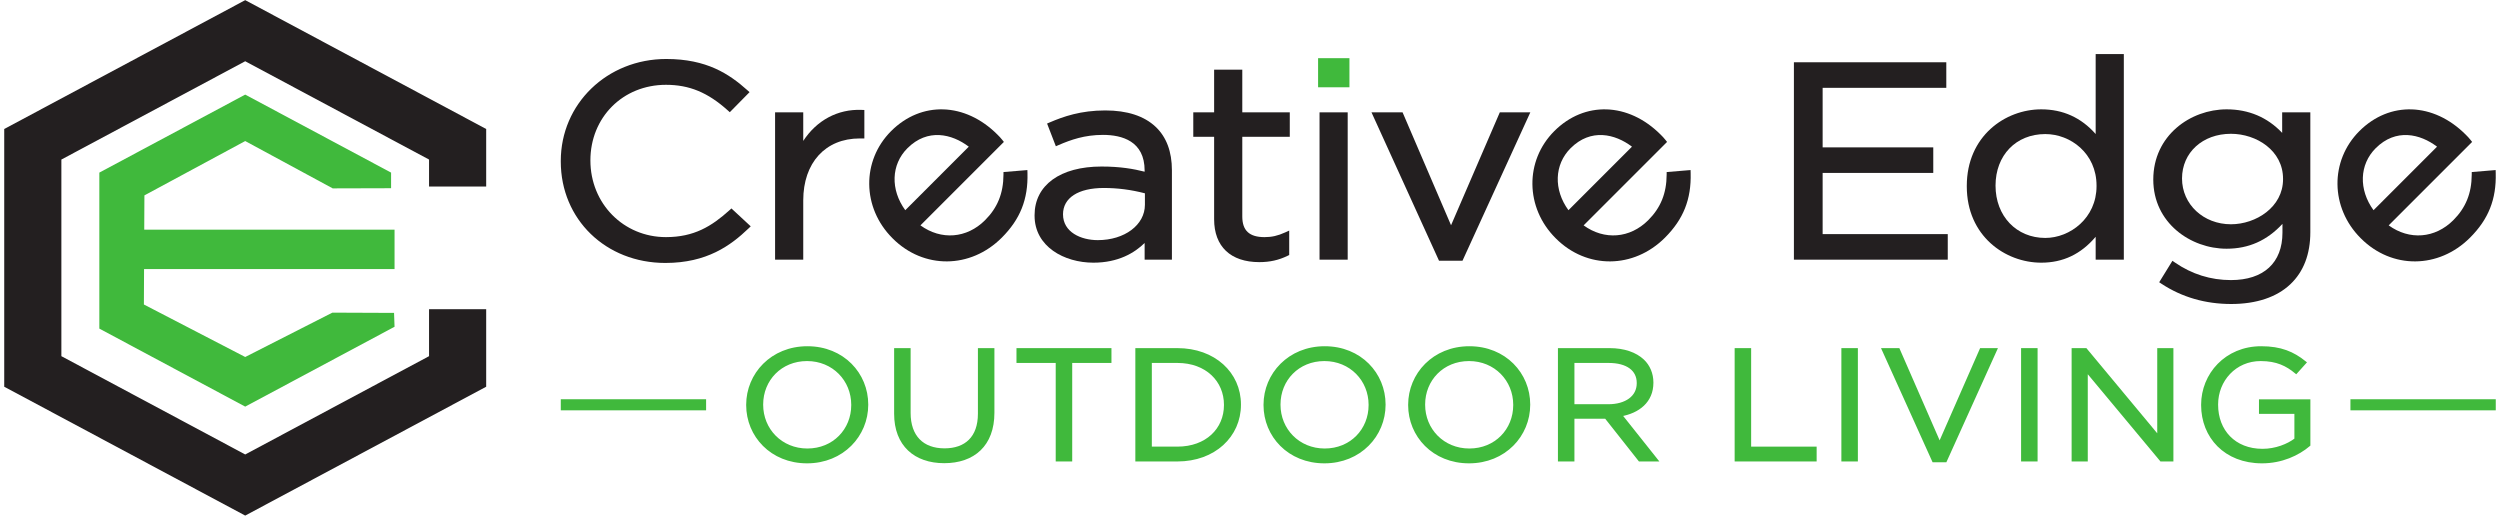
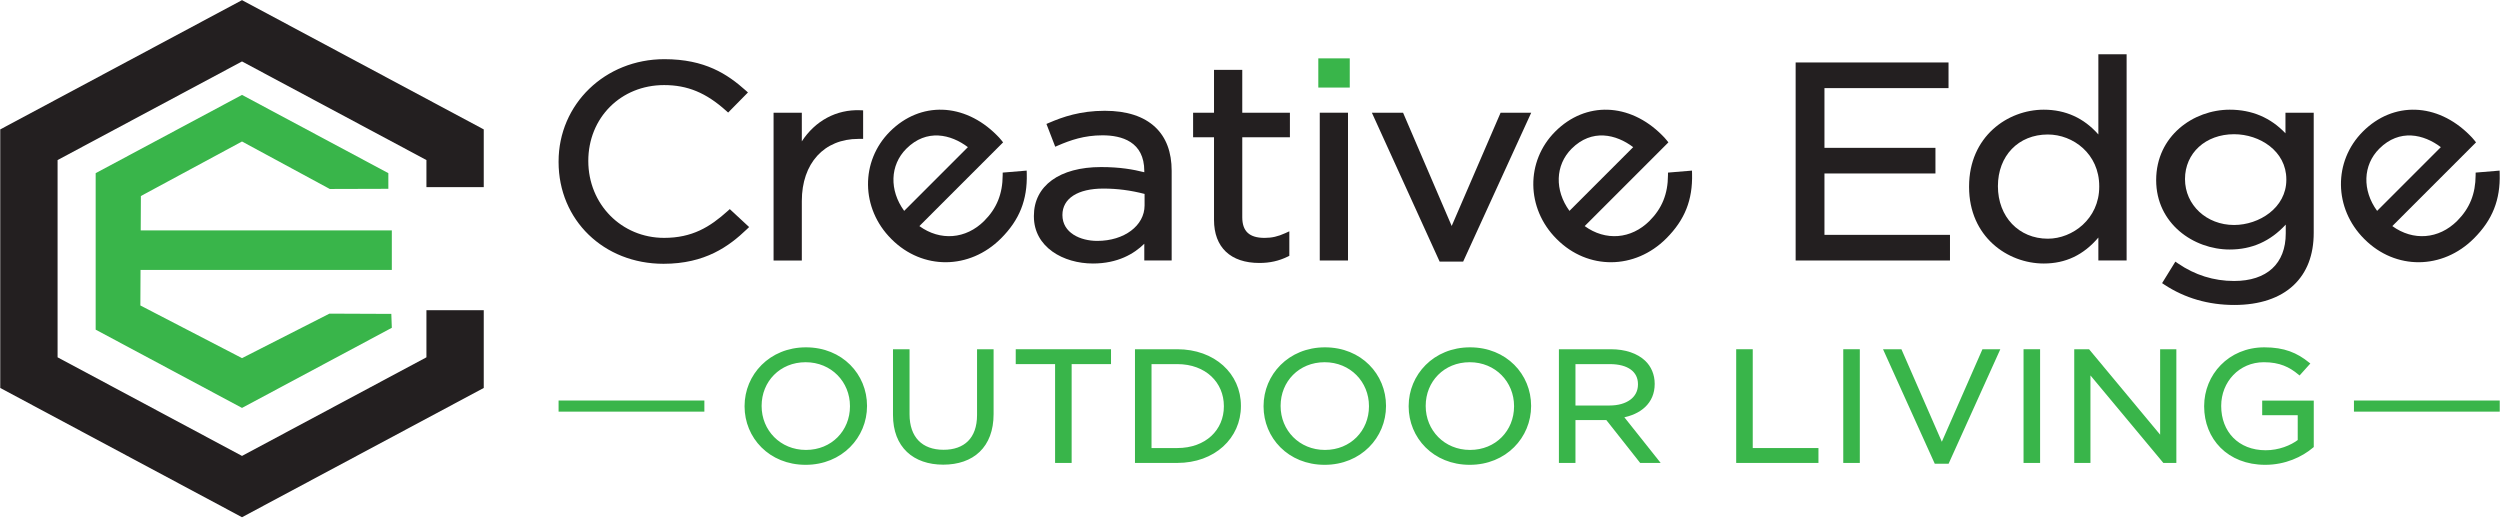
- <svg xmlns="http://www.w3.org/2000/svg" role="img" aria-label="Creative Edge Outdoor Living" viewBox="22.374 27.720 747.252 154.836">
+ <svg xmlns="http://www.w3.org/2000/svg" role="img" aria-label="Creative Edge Outdoor Living" viewBox="23.562 27.720 744.876 154.242">
  <path fill-rule="nonzero" fill="#231F20" fill-opacity="1" d="M 95.668 181.828 L 23.637 143.312 L 23.637 66.277 L 95.668 27.762 L 167.695 66.277 L 167.695 83.48 L 150.617 83.48 L 150.617 75.41 L 95.668 46.027 L 40.719 75.41 L 40.719 134.18 L 95.668 163.562 L 150.617 134.18 L 150.617 120.137 L 167.695 120.137 L 167.695 143.312 Z M 95.668 181.828 " />
-   <path fill-rule="nonzero" fill="#40B93C" fill-opacity="1" d="M 140.305 108.141 L 140.305 96.375 L 65.488 96.375 L 65.539 86.121 L 95.668 69.879 L 121.82 84.027 L 139.27 83.977 L 139.27 79.312 L 95.668 55.996 L 52.066 79.312 L 52.066 125.941 L 95.668 149.258 L 140.305 125.387 L 140.156 121.246 L 121.719 121.168 L 95.668 134.426 L 65.383 118.734 L 65.434 108.141 Z M 140.305 108.141 " />
+   <path fill-rule="nonzero" fill="#39B54A" fill-opacity="1" d="M 140.305 108.141 L 140.305 96.375 L 65.488 96.375 L 65.539 86.121 L 95.668 69.879 L 121.82 84.027 L 139.27 83.977 L 139.27 79.312 L 95.668 55.996 L 52.066 79.312 L 52.066 125.941 L 95.668 149.258 L 140.305 125.387 L 140.156 121.246 L 121.719 121.168 L 95.668 134.426 L 65.383 118.734 L 65.434 108.141 Z M 140.305 108.141 " />
  <path fill-rule="nonzero" fill="#231F20" fill-opacity="1" d="M 240.406 90.562 C 235.062 95.383 229.789 98.594 221.43 98.594 C 208.766 98.594 198.844 88.598 198.844 75.672 C 198.844 62.789 208.551 53.07 221.43 53.07 C 228.402 53.07 233.926 55.352 239.887 60.699 L 240.512 61.258 L 246.414 55.266 L 245.727 54.652 C 240.309 49.824 233.621 45.352 221.516 45.352 C 203.84 45.352 189.992 58.742 189.992 75.836 L 189.992 75.996 C 189.992 93.281 203.434 106.316 221.254 106.316 C 233.668 106.316 240.777 101.109 246.098 96.012 L 246.766 95.371 L 241 90.023 Z M 240.406 90.562 " />
  <path fill-rule="nonzero" fill="#231F20" fill-opacity="1" d="M 262.465 69.84 L 262.465 61.301 L 254.047 61.301 L 254.047 105.336 L 262.465 105.336 L 262.465 87.613 C 262.465 76.367 269.086 69.102 279.336 69.102 L 280.73 69.102 L 280.73 60.598 L 279.887 60.566 C 272.758 60.281 266.457 63.707 262.465 69.84 " />
  <path fill-rule="nonzero" fill="#231F20" fill-opacity="1" d="M 293.598 72.031 C 299.645 65.984 306.895 67.734 311.945 71.562 L 292.961 90.551 C 288.492 84.422 288.707 76.922 293.598 72.031 M 288.723 66.91 C 279.863 75.77 280.031 89.816 289.102 98.887 L 289.215 99.004 C 298.438 108.223 312.445 108.121 321.801 98.766 C 327.32 93.246 329.691 87.297 329.488 79.477 L 329.461 78.551 L 322.316 79.145 L 322.312 79.945 C 322.285 85.492 320.539 89.809 316.812 93.531 C 311.344 99.004 303.688 99.578 297.492 95.082 L 322.434 70.141 L 321.953 69.531 C 321.465 68.91 321.082 68.527 320.504 67.945 C 310.844 58.285 297.773 57.863 288.723 66.91 " />
  <path fill-rule="nonzero" fill="#231F20" fill-opacity="1" d="M 350.492 99.496 C 345.492 99.496 340.109 97.133 340.109 91.781 C 340.109 86.852 344.672 83.906 352.309 83.906 C 356.441 83.906 360.465 84.43 364.59 85.5 L 364.59 88.922 C 364.59 94.949 358.527 99.496 350.492 99.496 M 352.742 60.73 C 345.43 60.73 340.234 62.543 336.121 64.316 L 335.348 64.648 L 337.969 71.438 L 338.805 71.074 C 342.449 69.5 346.57 68.039 352.047 68.039 C 357.73 68.039 364.504 69.887 364.504 78.695 L 364.504 79.039 C 361.184 78.203 357.254 77.496 351.617 77.496 C 339.277 77.496 331.609 83.062 331.609 92.027 L 331.609 92.191 C 331.609 101.41 340.453 106.234 349.191 106.234 C 356.609 106.234 361.473 103.328 364.504 100.344 L 364.504 105.332 L 372.66 105.332 L 372.66 78.613 C 372.66 73.043 371.023 68.676 367.797 65.629 C 364.355 62.379 359.289 60.73 352.742 60.73 " />
  <path fill-rule="nonzero" fill="#231F20" fill-opacity="1" d="M 393.695 48.543 L 385.277 48.543 L 385.277 61.301 L 379.047 61.301 L 379.047 68.613 L 385.277 68.613 L 385.277 93.254 C 385.277 101.398 390.203 106.07 398.793 106.07 C 401.918 106.07 404.598 105.469 407.227 104.184 L 407.719 103.941 L 407.719 96.641 L 406.48 97.203 C 404.305 98.191 402.527 98.598 400.348 98.598 C 395.809 98.598 393.695 96.637 393.695 92.438 L 393.695 68.613 L 407.891 68.613 L 407.891 61.301 L 393.695 61.301 Z M 393.695 48.543 " />
  <path fill-rule="nonzero" fill="#231F20" fill-opacity="1" d="M 416.785 105.336 L 425.199 105.336 L 425.199 61.301 L 416.785 61.301 Z M 416.785 105.336 " />
-   <path fill-rule="nonzero" fill="#40B93C" fill-opacity="1" d="M 416.352 53.809 L 425.723 53.809 L 425.723 45.109 L 416.352 45.109 Z M 416.352 53.809 " />
+   <path fill-rule="nonzero" fill="#39B54A" fill-opacity="1" d="M 416.352 53.809 L 425.723 53.809 L 425.723 45.109 L 416.352 45.109 Z M 416.352 53.809 " />
  <path fill-rule="nonzero" fill="#231F20" fill-opacity="1" d="M 456.094 95.051 L 441.605 61.301 L 432.312 61.301 L 452.5 105.66 L 459.512 105.66 L 479.789 61.301 L 470.668 61.301 Z M 456.094 95.051 " />
  <path fill-rule="nonzero" fill="#231F20" fill-opacity="1" d="M 491.82 72.027 C 497.871 65.98 505.117 67.734 510.172 71.562 L 491.184 90.551 C 486.715 84.422 486.93 76.922 491.82 72.027 M 486.949 66.91 C 478.09 75.77 478.254 89.816 487.324 98.887 L 487.438 99 C 496.66 108.223 510.672 108.121 520.027 98.766 C 525.547 93.246 527.918 87.297 527.711 79.477 L 527.688 78.551 L 520.543 79.145 L 520.535 79.945 C 520.508 85.492 518.762 89.809 515.039 93.531 C 509.566 99.004 501.91 99.578 495.719 95.082 L 520.66 70.141 L 520.176 69.531 C 519.688 68.91 519.305 68.527 518.727 67.945 C 509.066 58.289 495.996 57.863 486.949 66.91 " />
  <path fill-rule="nonzero" fill="#231F20" fill-opacity="1" d="M 567.16 79.406 L 600.23 79.406 L 600.23 71.77 L 567.16 71.77 L 567.16 53.973 L 604.125 53.973 L 604.125 46.332 L 558.574 46.332 L 558.574 105.336 L 604.559 105.336 L 604.559 97.695 L 567.16 97.695 Z M 567.16 79.406 " />
  <path fill-rule="nonzero" fill="#231F20" fill-opacity="1" d="M 633.715 98.84 C 625.094 98.84 618.84 92.328 618.84 83.195 C 618.84 74.125 624.957 67.793 633.715 67.793 C 641.242 67.793 649.031 73.555 649.031 83.195 L 649.031 83.359 C 649.031 92.922 641.082 98.84 633.715 98.84 M 648.77 67.781 C 644.457 62.883 638.996 60.402 632.508 60.402 C 621.715 60.402 610.25 68.418 610.25 83.277 L 610.25 83.441 C 610.25 98.246 621.715 106.234 632.508 106.234 C 639.008 106.234 644.352 103.699 648.77 98.496 L 648.77 105.332 L 657.188 105.332 L 657.188 43.879 L 648.77 43.879 Z M 648.77 67.781 " />
  <path fill-rule="nonzero" fill="#231F20" fill-opacity="1" d="M 689.203 94.754 C 681.004 94.754 674.582 88.812 674.582 81.066 C 674.582 73.328 680.73 67.711 689.203 67.711 C 696.859 67.711 704.777 72.738 704.777 81.148 L 704.777 81.312 C 704.777 89.613 696.691 94.754 689.203 94.754 M 704.516 67.438 C 700.086 62.766 694.508 60.402 687.906 60.402 C 677.137 60.402 665.992 68.191 665.992 81.395 C 665.992 94.332 677.137 102.062 687.906 102.062 C 694.492 102.062 699.977 99.629 704.602 94.637 L 704.602 97.262 C 704.602 106.27 698.988 111.438 689.203 111.438 C 683.152 111.438 677.523 109.672 672.473 106.195 L 671.715 105.672 L 667.758 112.082 L 668.465 112.551 C 674.555 116.555 681.559 118.586 689.289 118.586 C 696.766 118.586 702.871 116.551 706.941 112.703 C 710.918 108.949 712.934 103.699 712.934 97.098 L 712.934 61.301 L 704.516 61.301 Z M 704.516 67.438 " />
  <path fill-rule="nonzero" fill="#231F20" fill-opacity="1" d="M 732.461 72.027 C 738.508 65.98 745.754 67.734 750.809 71.562 L 731.824 90.551 C 727.352 84.422 727.566 76.922 732.461 72.027 M 727.586 66.91 C 718.727 75.77 718.891 89.816 727.961 98.887 L 728.078 99 C 737.297 108.223 751.309 108.121 760.664 98.766 C 766.184 93.246 768.555 87.297 768.348 79.477 L 768.324 78.551 L 761.18 79.145 L 761.176 79.945 C 761.145 85.492 759.398 89.809 755.676 93.531 C 750.203 99.004 742.547 99.578 736.355 95.082 L 761.297 70.141 L 760.812 69.531 C 760.324 68.91 759.941 68.527 759.363 67.945 C 749.703 58.289 736.637 57.863 727.586 66.91 " />
-   <path fill-rule="nonzero" fill="#40B93C" fill-opacity="1" d="M 277.312 148.805 L 277.312 148.711 C 277.312 141.246 271.551 135.141 263.598 135.141 C 255.648 135.141 249.984 141.152 249.984 148.617 L 249.984 148.711 C 249.984 156.176 255.746 162.281 263.699 162.281 C 271.648 162.281 277.312 156.27 277.312 148.805 M 245.91 148.805 L 245.91 148.711 C 245.91 139.648 253.113 131.711 263.699 131.711 C 274.281 131.711 281.391 139.555 281.391 148.617 L 281.391 148.711 C 281.391 157.773 274.184 165.711 263.598 165.711 C 253.016 165.711 245.91 157.867 245.91 148.805 " />
-   <path fill="none" stroke-width="1.008" stroke-linecap="butt" stroke-linejoin="miter" stroke="#40B93C" stroke-opacity="1" stroke-miterlimit="10" d="M -0.002 0.001 L -0.002 0.095 C -0.002 7.585 -5.783 13.711 -13.763 13.711 C -21.739 13.711 -27.422 7.679 -27.422 0.189 L -27.422 0.095 C -27.422 -7.395 -21.641 -13.521 -13.661 -13.521 C -5.685 -13.521 -0.002 -7.489 -0.002 0.001 Z M -31.51 0.001 L -31.51 0.095 C -31.51 9.188 -24.282 17.152 -13.661 17.152 C -3.043 17.152 4.09 9.282 4.09 0.189 L 4.09 0.095 C 4.09 -8.998 -3.141 -16.962 -13.763 -16.962 C -24.38 -16.962 -31.51 -9.092 -31.51 0.001 Z M -31.51 0.001 " transform="matrix(0.996654, 0, 0, -0.996654, 277.3143, 148.8053)" />
-   <path fill-rule="nonzero" fill="#40B93C" fill-opacity="1" d="M 290.133 151.387 L 290.133 132.277 L 294.059 132.277 L 294.059 151.152 C 294.059 158.246 298.035 162.234 304.691 162.234 C 311.102 162.234 315.176 158.574 315.176 151.387 L 315.176 132.277 L 319.102 132.277 L 319.102 151.105 C 319.102 160.688 313.289 165.664 304.594 165.664 C 295.996 165.664 290.133 160.688 290.133 151.387 " />
-   <path fill="none" stroke-width="1.008" stroke-linecap="butt" stroke-linejoin="miter" stroke="#40B93C" stroke-opacity="1" stroke-miterlimit="10" d="M 0 0.001 L 0 19.175 L 3.939 19.175 L 3.939 0.237 C 3.939 -6.881 7.929 -10.883 14.608 -10.883 C 21.039 -10.883 25.127 -7.21 25.127 0.001 L 25.127 19.175 L 29.066 19.175 L 29.066 0.284 C 29.066 -9.331 23.234 -14.324 14.51 -14.324 C 5.883 -14.324 0 -9.331 0 0.001 Z M 0 0.001 " transform="matrix(0.996654, 0, 0, -0.996654, 290.1327, 151.3882)" />
-   <path fill-rule="nonzero" fill="#40B93C" fill-opacity="1" stroke-width="1.008" stroke-linecap="butt" stroke-linejoin="miter" stroke="#40B93C" stroke-opacity="1" stroke-miterlimit="10" d="M -0.002 0.002 L -11.768 0.002 L -11.768 3.439 L 15.707 3.439 L 15.707 0.002 L 3.937 0.002 L 3.937 -29.543 L -0.002 -29.543 Z M -0.002 0.002 " transform="matrix(0.996654, 0, 0, -0.996654, 338.4316, 135.7047)" />
-   <path fill-rule="nonzero" fill="#40B93C" fill-opacity="1" stroke-width="1.008" stroke-linecap="butt" stroke-linejoin="miter" stroke="#40B93C" stroke-opacity="1" stroke-miterlimit="10" d="M -0.002 0.002 L -0.002 -26.101 L 8.178 -26.101 C 17.005 -26.101 22.637 -20.45 22.637 -13.144 L 22.637 -13.05 C 22.637 -5.748 17.005 0.002 8.178 0.002 Z M -3.941 3.439 L 8.178 3.439 C 19.145 3.439 26.725 -3.675 26.725 -12.956 L 26.725 -13.05 C 26.725 -22.335 19.145 -29.543 8.178 -29.543 L -3.941 -29.543 Z M -3.941 3.439 " transform="matrix(0.996654, 0, 0, -0.996654, 366.1578, 135.7047)" />
-   <path fill-rule="nonzero" fill="#40B93C" fill-opacity="1" d="M 431.949 148.805 L 431.949 148.711 C 431.949 141.246 426.188 135.141 418.234 135.141 C 410.285 135.141 404.617 141.152 404.617 148.617 L 404.617 148.711 C 404.617 156.176 410.383 162.281 418.336 162.281 C 426.285 162.281 431.949 156.27 431.949 148.805 M 400.543 148.805 L 400.543 148.711 C 400.543 139.648 407.75 131.711 418.336 131.711 C 428.918 131.711 436.023 139.555 436.023 148.617 L 436.023 148.711 C 436.023 157.773 428.82 165.711 418.234 165.711 C 407.648 165.711 400.543 157.867 400.543 148.805 " />
-   <path fill="none" stroke-width="1.008" stroke-linecap="butt" stroke-linejoin="miter" stroke="#40B93C" stroke-opacity="1" stroke-miterlimit="10" d="M -0 0.001 L -0 0.095 C -0 7.585 -5.781 13.711 -13.761 13.711 C -21.737 13.711 -27.424 7.679 -27.424 0.189 L -27.424 0.095 C -27.424 -7.395 -21.639 -13.521 -13.659 -13.521 C -5.683 -13.521 -0 -7.489 -0 0.001 Z M -31.512 0.001 L -31.512 0.095 C -31.512 9.188 -24.281 17.152 -13.659 17.152 C -3.042 17.152 4.088 9.282 4.088 0.189 L 4.088 0.095 C 4.088 -8.998 -3.14 -16.962 -13.761 -16.962 C -24.383 -16.962 -31.512 -9.092 -31.512 0.001 Z M -31.512 0.001 " transform="matrix(0.996654, 0, 0, -0.996654, 431.9494, 148.8053)" />
-   <path fill-rule="nonzero" fill="#40B93C" fill-opacity="1" d="M 475.18 148.805 L 475.18 148.711 C 475.18 141.246 469.414 135.141 461.465 135.141 C 453.512 135.141 447.848 141.152 447.848 148.617 L 447.848 148.711 C 447.848 156.176 453.613 162.281 461.562 162.281 C 469.516 162.281 475.18 156.27 475.18 148.805 M 443.773 148.805 L 443.773 148.711 C 443.773 139.648 450.98 131.711 461.562 131.711 C 472.148 131.711 479.254 139.555 479.254 148.617 L 479.254 148.711 C 479.254 157.773 472.051 165.711 461.465 165.711 C 450.879 165.711 443.773 157.867 443.773 148.805 " />
-   <path fill="none" stroke-width="1.008" stroke-linecap="butt" stroke-linejoin="miter" stroke="#40B93C" stroke-opacity="1" stroke-miterlimit="10" d="M 0.001 0.001 L 0.001 0.095 C 0.001 7.585 -5.784 13.711 -13.76 13.711 C -21.74 13.711 -27.423 7.679 -27.423 0.189 L -27.423 0.095 C -27.423 -7.395 -21.638 -13.521 -13.662 -13.521 C -5.682 -13.521 0.001 -7.489 0.001 0.001 Z M -31.511 0.001 L -31.511 0.095 C -31.511 9.188 -24.28 17.152 -13.662 17.152 C -3.041 17.152 4.089 9.282 4.089 0.189 L 4.089 0.095 C 4.089 -8.998 -3.139 -16.962 -13.76 -16.962 C -24.382 -16.962 -31.511 -9.092 -31.511 0.001 Z M -31.511 0.001 " transform="matrix(0.996654, 0, 0, -0.996654, 475.1789, 148.8053)" />
-   <path fill-rule="nonzero" fill="#40B93C" fill-opacity="1" stroke-width="1.008" stroke-linecap="butt" stroke-linejoin="miter" stroke="#40B93C" stroke-opacity="1" stroke-miterlimit="10" d="M -0.002 -0.002 C 5.235 -0.002 8.974 2.546 8.974 6.787 L 8.974 6.881 C 8.974 10.933 5.685 13.383 0.049 13.383 L -10.721 13.383 L -10.721 -0.002 Z M -14.66 16.82 L 0.347 16.82 C 4.639 16.82 8.076 15.593 10.271 13.52 C 11.964 11.921 12.964 9.612 12.964 7.022 L 12.964 6.928 C 12.964 1.46 8.974 -1.742 3.49 -2.683 L 14.21 -16.161 L 9.373 -16.161 L -0.746 -3.345 L -10.721 -3.345 L -10.721 -16.161 L -14.66 -16.161 Z M -14.66 16.82 " transform="matrix(0.996654, 0, 0, -0.996654, 503.1541, 149.0412)" />
-   <path fill-rule="nonzero" fill="#40B93C" fill-opacity="1" stroke-width="1.008" stroke-linecap="butt" stroke-linejoin="miter" stroke="#40B93C" stroke-opacity="1" stroke-miterlimit="10" d="M -0 -0 L 3.939 -0 L 3.939 -29.541 L 23.583 -29.541 L 23.583 -32.982 L -0 -32.982 Z M -0 -0 " transform="matrix(0.996654, 0, 0, -0.996654, 541.3634, 132.2769)" />
-   <path fill-rule="nonzero" fill="#40B93C" fill-opacity="1" stroke-width="1.008" stroke-linecap="butt" stroke-linejoin="miter" stroke="#40B93C" stroke-opacity="1" stroke-miterlimit="10" d="M 573.861 77.573 L 577.8 77.573 L 577.8 44.591 L 573.861 44.591 Z M 573.861 77.573 " transform="matrix(0.996654, 0, 0, -0.996654, 1.325005, 209.5904)" />
-   <path fill-rule="nonzero" fill="#40B93C" fill-opacity="1" stroke-width="1.008" stroke-linecap="butt" stroke-linejoin="miter" stroke="#40B93C" stroke-opacity="1" stroke-miterlimit="10" d="M -0.001 -0 L 4.388 -0 L 16.801 -28.412 L 29.269 -0 L 33.505 -0 L 18.498 -33.217 L 15.01 -33.217 Z M -0.001 -0 " transform="matrix(0.996654, 0, 0, -0.996654, 585.388, 132.2769)" />
-   <path fill-rule="nonzero" fill="#40B93C" fill-opacity="1" stroke-width="1.008" stroke-linecap="butt" stroke-linejoin="miter" stroke="#40B93C" stroke-opacity="1" stroke-miterlimit="10" d="M 627.756 77.573 L 631.695 77.573 L 631.695 44.591 L 627.756 44.591 Z M 627.756 77.573 " transform="matrix(0.996654, 0, 0, -0.996654, 1.325005, 209.5904)" />
-   <path fill-rule="nonzero" fill="#40B93C" fill-opacity="1" stroke-width="1.008" stroke-linecap="butt" stroke-linejoin="miter" stroke="#40B93C" stroke-opacity="1" stroke-miterlimit="10" d="M 0.001 -0 L 3.689 -0 L 25.677 -26.433 L 25.677 -0 L 29.518 -0 L 29.518 -32.982 L 26.374 -32.982 L 3.838 -5.934 L 3.838 -32.982 L 0.001 -32.982 Z M 0.001 -0 " transform="matrix(0.996654, 0, 0, -0.996654, 642.0848, 132.2769)" />
-   <path fill-rule="nonzero" fill="#40B93C" fill-opacity="1" d="M 680.793 148.805 L 680.793 148.711 C 680.793 139.695 687.801 131.711 698.234 131.711 C 704.102 131.711 707.727 133.309 711.203 136.082 L 708.672 138.898 C 705.988 136.691 703.004 135.141 698.086 135.141 C 690.383 135.141 684.867 141.293 684.867 148.617 L 684.867 148.711 C 684.867 156.555 690.184 162.375 698.633 162.375 C 702.609 162.375 706.285 160.922 708.672 159.09 L 708.672 150.918 L 698.086 150.918 L 698.086 147.586 L 712.445 147.586 L 712.445 160.688 C 709.219 163.41 704.348 165.711 698.484 165.711 C 687.551 165.711 680.793 158.199 680.793 148.805 " />
-   <path fill="none" stroke-width="1.008" stroke-linecap="butt" stroke-linejoin="miter" stroke="#40B93C" stroke-opacity="1" stroke-miterlimit="10" d="M 0.001 0.001 L 0.001 0.095 C 0.001 9.141 7.032 17.152 17.501 17.152 C 23.388 17.152 27.025 15.549 30.513 12.766 L 27.974 9.94 C 25.281 12.155 22.287 13.711 17.352 13.711 C 9.623 13.711 4.089 7.538 4.089 0.189 L 4.089 0.095 C 4.089 -7.775 9.423 -13.615 17.901 -13.615 C 21.891 -13.615 25.579 -12.157 27.974 -10.319 L 27.974 -2.12 L 17.352 -2.12 L 17.352 1.223 L 31.76 1.223 L 31.76 -11.922 C 28.522 -14.654 23.635 -16.962 17.752 -16.962 C 6.782 -16.962 0.001 -9.425 0.001 0.001 Z M 0.001 0.001 " transform="matrix(0.996654, 0, 0, -0.996654, 680.7919, 148.8053)" />
-   <path fill-rule="nonzero" fill="#40B93C" fill-opacity="1" d="M 233.43 150.367 L 189.992 150.367 L 189.992 147.055 L 233.43 147.055 Z M 233.43 150.367 " />
-   <path fill-rule="nonzero" fill="#40B93C" fill-opacity="1" d="M 768.359 150.367 L 724.922 150.367 L 724.922 147.055 L 768.359 147.055 Z M 768.359 150.367 " />
+   <path fill-rule="nonzero" fill="#39B54A" fill-opacity="1" d="M 277.312 148.805 L 277.312 148.711 C 277.312 141.246 271.551 135.141 263.598 135.141 C 255.648 135.141 249.984 141.152 249.984 148.617 L 249.984 148.711 C 249.984 156.176 255.746 162.281 263.699 162.281 C 271.648 162.281 277.312 156.27 277.312 148.805 M 245.91 148.805 L 245.91 148.711 C 245.91 139.648 253.113 131.711 263.699 131.711 C 274.281 131.711 281.391 139.555 281.391 148.617 L 281.391 148.711 C 281.391 157.773 274.184 165.711 263.598 165.711 C 253.016 165.711 245.91 157.867 245.91 148.805 " />
+   <path fill="none" stroke-width="1.008" stroke-linecap="butt" stroke-linejoin="miter" stroke="#39B54A" stroke-opacity="1" stroke-miterlimit="10" d="M -0.002 0.001 L -0.002 0.095 C -0.002 7.585 -5.783 13.711 -13.763 13.711 C -21.739 13.711 -27.422 7.679 -27.422 0.189 L -27.422 0.095 C -27.422 -7.395 -21.641 -13.521 -13.661 -13.521 C -5.685 -13.521 -0.002 -7.489 -0.002 0.001 Z M -31.51 0.001 L -31.51 0.095 C -31.51 9.188 -24.282 17.152 -13.661 17.152 C -3.043 17.152 4.09 9.282 4.09 0.189 L 4.09 0.095 C 4.09 -8.998 -3.141 -16.962 -13.763 -16.962 C -24.38 -16.962 -31.51 -9.092 -31.51 0.001 Z M -31.51 0.001 " transform="matrix(0.996654, 0, 0, -0.996654, 277.3143, 148.8053)" />
+   <path fill-rule="nonzero" fill="#39B54A" fill-opacity="1" d="M 290.133 151.387 L 290.133 132.277 L 294.059 132.277 L 294.059 151.152 C 294.059 158.246 298.035 162.234 304.691 162.234 C 311.102 162.234 315.176 158.574 315.176 151.387 L 315.176 132.277 L 319.102 132.277 L 319.102 151.105 C 319.102 160.688 313.289 165.664 304.594 165.664 C 295.996 165.664 290.133 160.688 290.133 151.387 " />
+   <path fill="none" stroke-width="1.008" stroke-linecap="butt" stroke-linejoin="miter" stroke="#39B54A" stroke-opacity="1" stroke-miterlimit="10" d="M 0 0.001 L 0 19.175 L 3.939 19.175 L 3.939 0.237 C 3.939 -6.881 7.929 -10.883 14.608 -10.883 C 21.039 -10.883 25.127 -7.21 25.127 0.001 L 25.127 19.175 L 29.066 19.175 L 29.066 0.284 C 29.066 -9.331 23.234 -14.324 14.51 -14.324 C 5.883 -14.324 0 -9.331 0 0.001 Z M 0 0.001 " transform="matrix(0.996654, 0, 0, -0.996654, 290.1327, 151.3882)" />
+   <path fill-rule="nonzero" fill="#39B54A" fill-opacity="1" stroke-width="1.008" stroke-linecap="butt" stroke-linejoin="miter" stroke="#39B54A" stroke-opacity="1" stroke-miterlimit="10" d="M -0.002 0.002 L -11.768 0.002 L -11.768 3.439 L 15.707 3.439 L 15.707 0.002 L 3.937 0.002 L 3.937 -29.543 L -0.002 -29.543 Z M -0.002 0.002 " transform="matrix(0.996654, 0, 0, -0.996654, 338.4316, 135.7047)" />
+   <path fill-rule="nonzero" fill="#39B54A" fill-opacity="1" stroke-width="1.008" stroke-linecap="butt" stroke-linejoin="miter" stroke="#39B54A" stroke-opacity="1" stroke-miterlimit="10" d="M -0.002 0.002 L -0.002 -26.101 L 8.178 -26.101 C 17.005 -26.101 22.637 -20.45 22.637 -13.144 L 22.637 -13.05 C 22.637 -5.748 17.005 0.002 8.178 0.002 Z M -3.941 3.439 L 8.178 3.439 C 19.145 3.439 26.725 -3.675 26.725 -12.956 L 26.725 -13.05 C 26.725 -22.335 19.145 -29.543 8.178 -29.543 L -3.941 -29.543 Z M -3.941 3.439 " transform="matrix(0.996654, 0, 0, -0.996654, 366.1578, 135.7047)" />
+   <path fill-rule="nonzero" fill="#39B54A" fill-opacity="1" d="M 431.949 148.805 L 431.949 148.711 C 431.949 141.246 426.188 135.141 418.234 135.141 C 410.285 135.141 404.617 141.152 404.617 148.617 L 404.617 148.711 C 404.617 156.176 410.383 162.281 418.336 162.281 C 426.285 162.281 431.949 156.27 431.949 148.805 M 400.543 148.805 L 400.543 148.711 C 400.543 139.648 407.75 131.711 418.336 131.711 C 428.918 131.711 436.023 139.555 436.023 148.617 L 436.023 148.711 C 436.023 157.773 428.82 165.711 418.234 165.711 C 407.648 165.711 400.543 157.867 400.543 148.805 " />
+   <path fill="none" stroke-width="1.008" stroke-linecap="butt" stroke-linejoin="miter" stroke="#39B54A" stroke-opacity="1" stroke-miterlimit="10" d="M -0 0.001 L -0 0.095 C -0 7.585 -5.781 13.711 -13.761 13.711 C -21.737 13.711 -27.424 7.679 -27.424 0.189 L -27.424 0.095 C -27.424 -7.395 -21.639 -13.521 -13.659 -13.521 C -5.683 -13.521 -0 -7.489 -0 0.001 Z M -31.512 0.001 L -31.512 0.095 C -31.512 9.188 -24.281 17.152 -13.659 17.152 C -3.042 17.152 4.088 9.282 4.088 0.189 L 4.088 0.095 C 4.088 -8.998 -3.14 -16.962 -13.761 -16.962 C -24.383 -16.962 -31.512 -9.092 -31.512 0.001 Z M -31.512 0.001 " transform="matrix(0.996654, 0, 0, -0.996654, 431.9494, 148.8053)" />
+   <path fill-rule="nonzero" fill="#39B54A" fill-opacity="1" d="M 475.18 148.805 L 475.18 148.711 C 475.18 141.246 469.414 135.141 461.465 135.141 C 453.512 135.141 447.848 141.152 447.848 148.617 L 447.848 148.711 C 447.848 156.176 453.613 162.281 461.562 162.281 C 469.516 162.281 475.18 156.27 475.18 148.805 M 443.773 148.805 L 443.773 148.711 C 443.773 139.648 450.98 131.711 461.562 131.711 C 472.148 131.711 479.254 139.555 479.254 148.617 L 479.254 148.711 C 479.254 157.773 472.051 165.711 461.465 165.711 C 450.879 165.711 443.773 157.867 443.773 148.805 " />
+   <path fill="none" stroke-width="1.008" stroke-linecap="butt" stroke-linejoin="miter" stroke="#39B54A" stroke-opacity="1" stroke-miterlimit="10" d="M 0.001 0.001 L 0.001 0.095 C 0.001 7.585 -5.784 13.711 -13.76 13.711 C -21.74 13.711 -27.423 7.679 -27.423 0.189 L -27.423 0.095 C -27.423 -7.395 -21.638 -13.521 -13.662 -13.521 C -5.682 -13.521 0.001 -7.489 0.001 0.001 Z M -31.511 0.001 L -31.511 0.095 C -31.511 9.188 -24.28 17.152 -13.662 17.152 C -3.041 17.152 4.089 9.282 4.089 0.189 L 4.089 0.095 C 4.089 -8.998 -3.139 -16.962 -13.76 -16.962 C -24.382 -16.962 -31.511 -9.092 -31.511 0.001 Z M -31.511 0.001 " transform="matrix(0.996654, 0, 0, -0.996654, 475.1789, 148.8053)" />
+   <path fill-rule="nonzero" fill="#39B54A" fill-opacity="1" stroke-width="1.008" stroke-linecap="butt" stroke-linejoin="miter" stroke="#39B54A" stroke-opacity="1" stroke-miterlimit="10" d="M -0.002 -0.002 C 5.235 -0.002 8.974 2.546 8.974 6.787 L 8.974 6.881 C 8.974 10.933 5.685 13.383 0.049 13.383 L -10.721 13.383 L -10.721 -0.002 Z M -14.66 16.82 L 0.347 16.82 C 4.639 16.82 8.076 15.593 10.271 13.52 C 11.964 11.921 12.964 9.612 12.964 7.022 L 12.964 6.928 C 12.964 1.46 8.974 -1.742 3.49 -2.683 L 14.21 -16.161 L 9.373 -16.161 L -0.746 -3.345 L -10.721 -3.345 L -10.721 -16.161 L -14.66 -16.161 Z M -14.66 16.82 " transform="matrix(0.996654, 0, 0, -0.996654, 503.1541, 149.0412)" />
+   <path fill-rule="nonzero" fill="#39B54A" fill-opacity="1" stroke-width="1.008" stroke-linecap="butt" stroke-linejoin="miter" stroke="#39B54A" stroke-opacity="1" stroke-miterlimit="10" d="M -0 -0 L 3.939 -0 L 3.939 -29.541 L 23.583 -29.541 L 23.583 -32.982 L -0 -32.982 Z M -0 -0 " transform="matrix(0.996654, 0, 0, -0.996654, 541.3634, 132.2769)" />
+   <path fill-rule="nonzero" fill="#39B54A" fill-opacity="1" stroke-width="1.008" stroke-linecap="butt" stroke-linejoin="miter" stroke="#39B54A" stroke-opacity="1" stroke-miterlimit="10" d="M 573.861 77.573 L 577.8 77.573 L 577.8 44.591 L 573.861 44.591 Z M 573.861 77.573 " transform="matrix(0.996654, 0, 0, -0.996654, 1.325005, 209.5904)" />
+   <path fill-rule="nonzero" fill="#39B54A" fill-opacity="1" stroke-width="1.008" stroke-linecap="butt" stroke-linejoin="miter" stroke="#39B54A" stroke-opacity="1" stroke-miterlimit="10" d="M -0.001 -0 L 4.388 -0 L 16.801 -28.412 L 29.269 -0 L 33.505 -0 L 18.498 -33.217 L 15.01 -33.217 Z M -0.001 -0 " transform="matrix(0.996654, 0, 0, -0.996654, 585.388, 132.2769)" />
+   <path fill-rule="nonzero" fill="#39B54A" fill-opacity="1" stroke-width="1.008" stroke-linecap="butt" stroke-linejoin="miter" stroke="#39B54A" stroke-opacity="1" stroke-miterlimit="10" d="M 627.756 77.573 L 631.695 77.573 L 631.695 44.591 L 627.756 44.591 Z M 627.756 77.573 " transform="matrix(0.996654, 0, 0, -0.996654, 1.325005, 209.5904)" />
+   <path fill-rule="nonzero" fill="#39B54A" fill-opacity="1" stroke-width="1.008" stroke-linecap="butt" stroke-linejoin="miter" stroke="#39B54A" stroke-opacity="1" stroke-miterlimit="10" d="M 0.001 -0 L 3.689 -0 L 25.677 -26.433 L 25.677 -0 L 29.518 -0 L 29.518 -32.982 L 26.374 -32.982 L 3.838 -5.934 L 3.838 -32.982 L 0.001 -32.982 Z M 0.001 -0 " transform="matrix(0.996654, 0, 0, -0.996654, 642.0848, 132.2769)" />
+   <path fill-rule="nonzero" fill="#39B54A" fill-opacity="1" d="M 680.793 148.805 L 680.793 148.711 C 680.793 139.695 687.801 131.711 698.234 131.711 C 704.102 131.711 707.727 133.309 711.203 136.082 L 708.672 138.898 C 705.988 136.691 703.004 135.141 698.086 135.141 C 690.383 135.141 684.867 141.293 684.867 148.617 L 684.867 148.711 C 684.867 156.555 690.184 162.375 698.633 162.375 C 702.609 162.375 706.285 160.922 708.672 159.09 L 708.672 150.918 L 698.086 150.918 L 698.086 147.586 L 712.445 147.586 L 712.445 160.688 C 709.219 163.41 704.348 165.711 698.484 165.711 C 687.551 165.711 680.793 158.199 680.793 148.805 " />
+   <path fill="none" stroke-width="1.008" stroke-linecap="butt" stroke-linejoin="miter" stroke="#39B54A" stroke-opacity="1" stroke-miterlimit="10" d="M 0.001 0.001 L 0.001 0.095 C 0.001 9.141 7.032 17.152 17.501 17.152 C 23.388 17.152 27.025 15.549 30.513 12.766 L 27.974 9.94 C 25.281 12.155 22.287 13.711 17.352 13.711 C 9.623 13.711 4.089 7.538 4.089 0.189 L 4.089 0.095 C 4.089 -7.775 9.423 -13.615 17.901 -13.615 C 21.891 -13.615 25.579 -12.157 27.974 -10.319 L 27.974 -2.12 L 17.352 -2.12 L 17.352 1.223 L 31.76 1.223 L 31.76 -11.922 C 28.522 -14.654 23.635 -16.962 17.752 -16.962 C 6.782 -16.962 0.001 -9.425 0.001 0.001 Z M 0.001 0.001 " transform="matrix(0.996654, 0, 0, -0.996654, 680.7919, 148.8053)" />
+   <path fill-rule="nonzero" fill="#39B54A" fill-opacity="1" d="M 233.43 150.367 L 189.992 150.367 L 189.992 147.055 L 233.43 147.055 Z M 233.43 150.367 " />
+   <path fill-rule="nonzero" fill="#39B54A" fill-opacity="1" d="M 768.359 150.367 L 724.922 150.367 L 724.922 147.055 L 768.359 147.055 Z M 768.359 150.367 " />
</svg>
